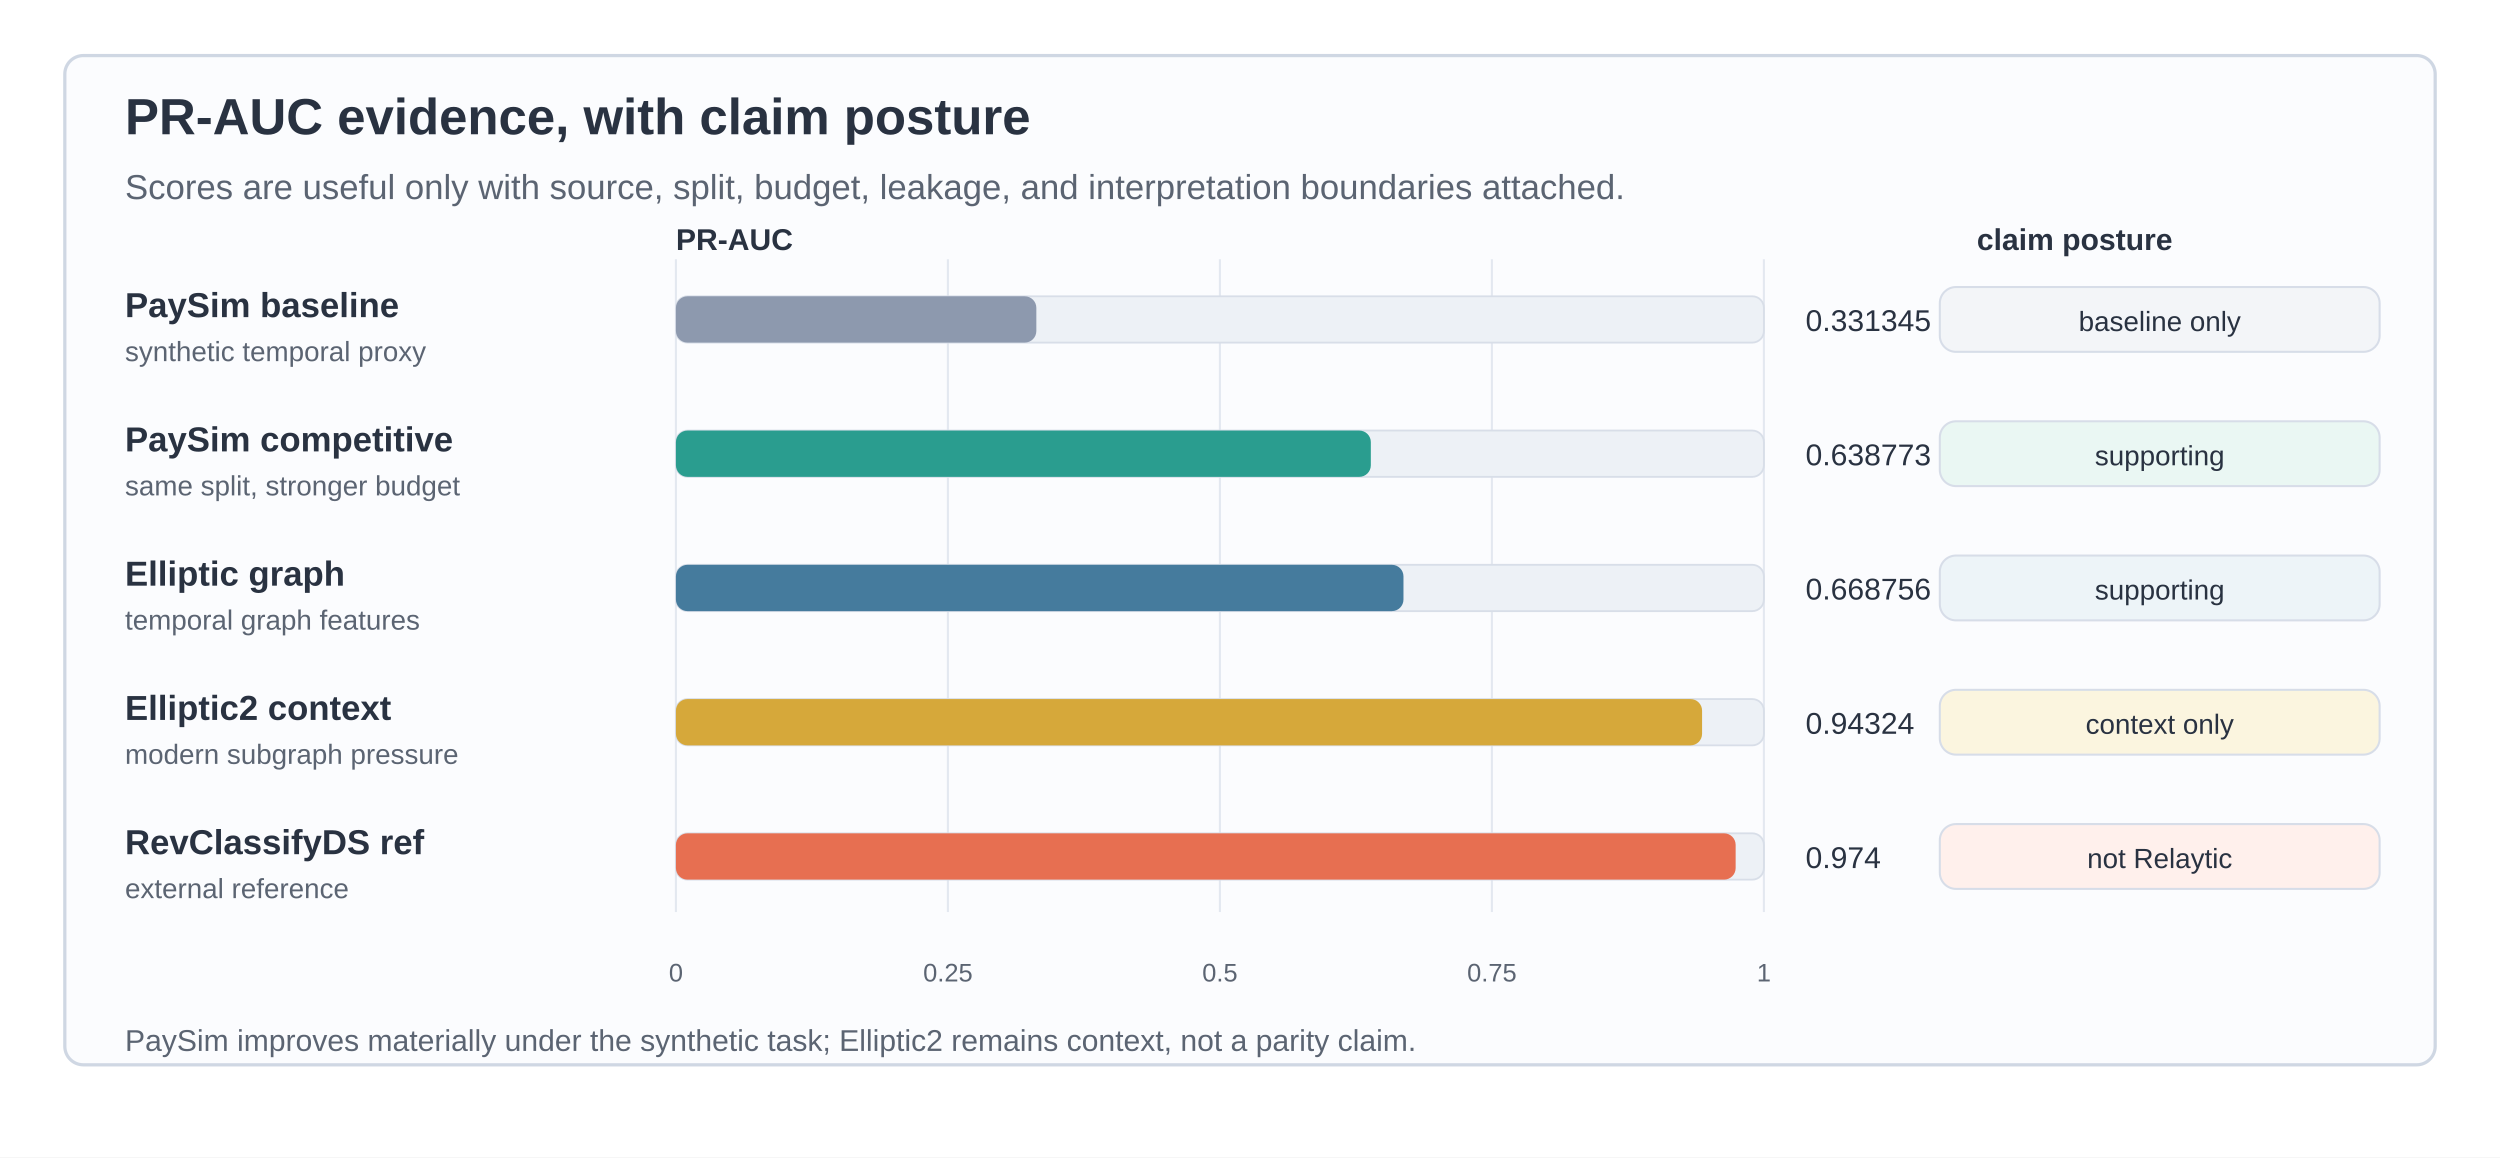
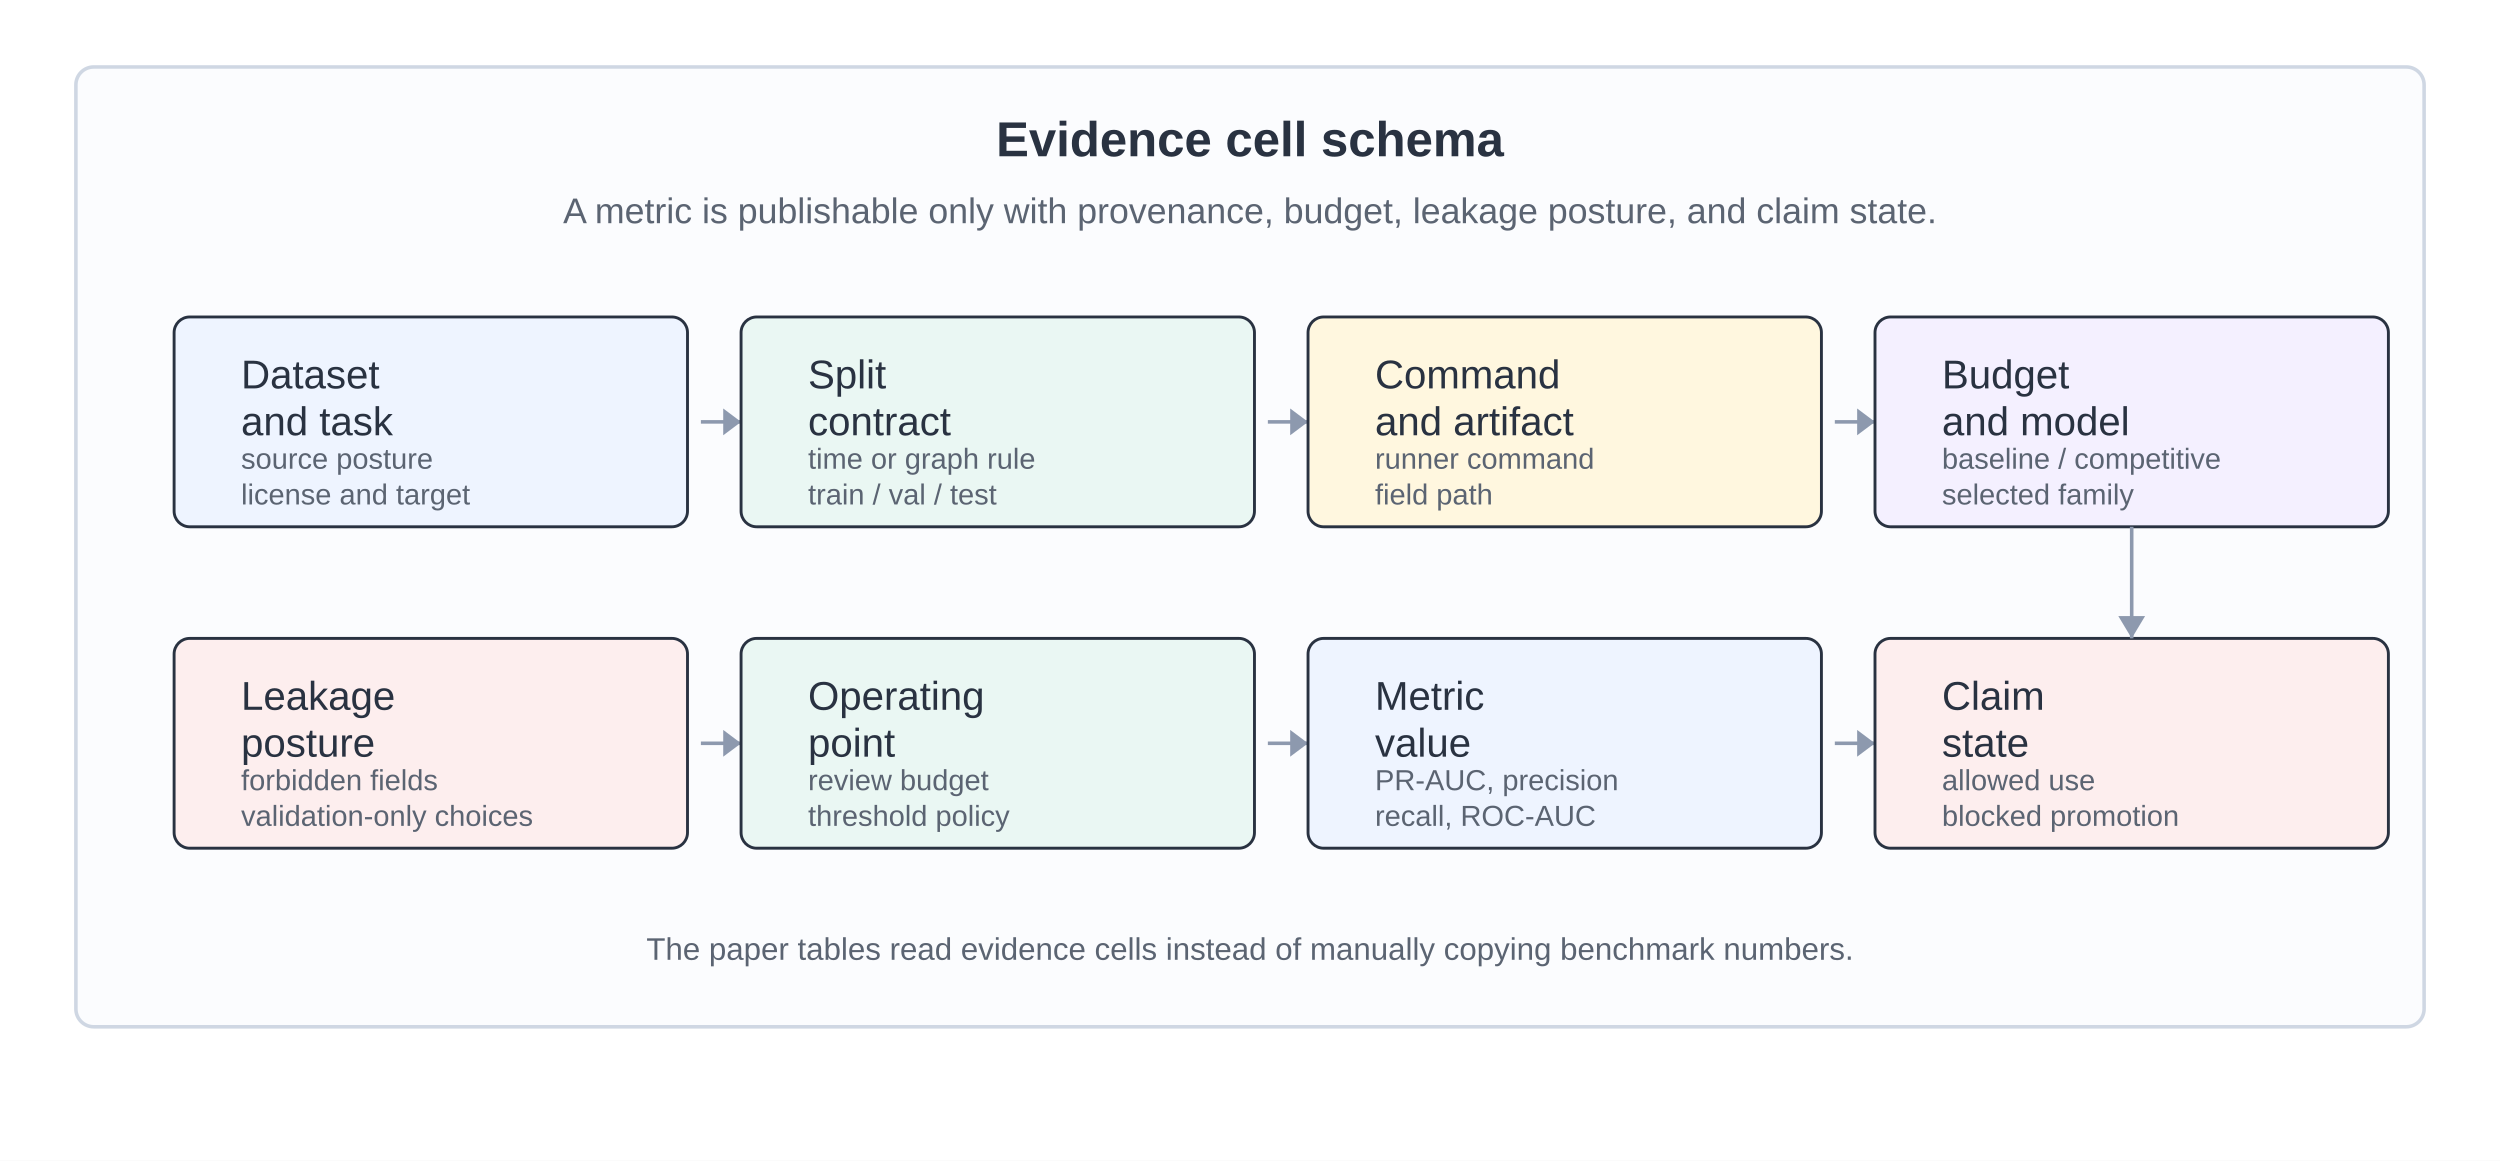
- <svg xmlns="http://www.w3.org/2000/svg" width="1080" height="500" viewBox="0 0 1080 500" role="img">
+ <svg xmlns="http://www.w3.org/2000/svg" width="1120" height="520" viewBox="0 0 1120 520" role="img">
  <style>text{font-family:Arial,Helvetica,sans-serif;letter-spacing:0}</style>
  <rect width="100%" height="100%" fill="#ffffff" />
-   <rect x="28" y="24" width="1024" height="436" rx="8" fill="#fbfcfe" stroke="#cfd7e3" stroke-width="1.4" />
-   <text x="54" y="58" font-size="22" font-weight="700" fill="#293241">PR-AUC evidence, with claim posture</text>
-   <text x="54" y="86" font-size="15" fill="#5b6472">Scores are useful only with source, split, budget, leakage, and interpretation boundaries attached.</text>
-   <text x="292" y="108" font-size="13" font-weight="700" fill="#293241">PR-AUC</text>
-   <text x="854" y="108" font-size="13" font-weight="700" fill="#293241">claim posture</text>
-   <line x1="292.0" y1="112" x2="292.0" y2="394" stroke="#e3e8f0" stroke-width="0.9" />
-   <text x="292.0" y="424" text-anchor="middle" font-size="11" fill="#5b6472">0</text>
-   <line x1="409.5" y1="112" x2="409.5" y2="394" stroke="#e3e8f0" stroke-width="0.9" />
-   <text x="409.5" y="424" text-anchor="middle" font-size="11" fill="#5b6472">0.25</text>
-   <line x1="527.0" y1="112" x2="527.0" y2="394" stroke="#e3e8f0" stroke-width="0.9" />
-   <text x="527.0" y="424" text-anchor="middle" font-size="11" fill="#5b6472">0.5</text>
-   <line x1="644.5" y1="112" x2="644.5" y2="394" stroke="#e3e8f0" stroke-width="0.9" />
-   <text x="644.5" y="424" text-anchor="middle" font-size="11" fill="#5b6472">0.75</text>
-   <line x1="762.0" y1="112" x2="762.0" y2="394" stroke="#e3e8f0" stroke-width="0.9" />
-   <text x="762.0" y="424" text-anchor="middle" font-size="11" fill="#5b6472">1</text>
-   <text x="54" y="137" font-size="15" font-weight="700" fill="#293241">PaySim baseline</text>
-   <text x="54" y="156" font-size="12" fill="#5b6472">synthetic temporal proxy</text>
-   <rect x="292" y="128" width="470" height="20" rx="5" fill="#edf1f6" stroke="#d8dee8" stroke-width="0.8" />
-   <rect x="292" y="128" width="155.7" height="20" rx="5" fill="#8d99ae" />
-   <text x="780" y="143" font-size="13" fill="#293241">0.331345</text>
-   <rect x="838" y="124" width="190" height="28" rx="7" fill="#f3f5f8" stroke="#d7dde8" stroke-width="0.9" />
-   <text x="933" y="143" text-anchor="middle" font-size="12" fill="#293241">baseline only</text>
-   <text x="54" y="195" font-size="15" font-weight="700" fill="#293241">PaySim competitive</text>
-   <text x="54" y="214" font-size="12" fill="#5b6472">same split, stronger budget</text>
-   <rect x="292" y="186" width="470" height="20" rx="5" fill="#edf1f6" stroke="#d8dee8" stroke-width="0.8" />
-   <rect x="292" y="186" width="300.2" height="20" rx="5" fill="#2a9d8f" />
-   <text x="780" y="201" font-size="13" fill="#293241">0.638773</text>
-   <rect x="838" y="182" width="190" height="28" rx="7" fill="#eaf7f3" stroke="#d7dde8" stroke-width="0.9" />
-   <text x="933" y="201" text-anchor="middle" font-size="12" fill="#293241">supporting</text>
-   <text x="54" y="253" font-size="15" font-weight="700" fill="#293241">Elliptic graph</text>
-   <text x="54" y="272" font-size="12" fill="#5b6472">temporal graph features</text>
-   <rect x="292" y="244" width="470" height="20" rx="5" fill="#edf1f6" stroke="#d8dee8" stroke-width="0.8" />
-   <rect x="292" y="244" width="314.3" height="20" rx="5" fill="#457b9d" />
-   <text x="780" y="259" font-size="13" fill="#293241">0.668756</text>
-   <rect x="838" y="240" width="190" height="28" rx="7" fill="#edf4f8" stroke="#d7dde8" stroke-width="0.9" />
-   <text x="933" y="259" text-anchor="middle" font-size="12" fill="#293241">supporting</text>
-   <text x="54" y="311" font-size="15" font-weight="700" fill="#293241">Elliptic2 context</text>
-   <text x="54" y="330" font-size="12" fill="#5b6472">modern subgraph pressure</text>
-   <rect x="292" y="302" width="470" height="20" rx="5" fill="#edf1f6" stroke="#d8dee8" stroke-width="0.8" />
-   <rect x="292" y="302" width="443.3" height="20" rx="5" fill="#d6a83a" />
-   <text x="780" y="317" font-size="13" fill="#293241">0.94324</text>
-   <rect x="838" y="298" width="190" height="28" rx="7" fill="#fbf5df" stroke="#d7dde8" stroke-width="0.9" />
-   <text x="933" y="317" text-anchor="middle" font-size="12" fill="#293241">context only</text>
-   <text x="54" y="369" font-size="15" font-weight="700" fill="#293241">RevClassifyDS ref</text>
-   <text x="54" y="388" font-size="12" fill="#5b6472">external reference</text>
-   <rect x="292" y="360" width="470" height="20" rx="5" fill="#edf1f6" stroke="#d8dee8" stroke-width="0.8" />
-   <rect x="292" y="360" width="457.8" height="20" rx="5" fill="#e76f51" />
-   <text x="780" y="375" font-size="13" fill="#293241">0.974</text>
-   <rect x="838" y="356" width="190" height="28" rx="7" fill="#fff0ec" stroke="#d7dde8" stroke-width="0.9" />
-   <text x="933" y="375" text-anchor="middle" font-size="12" fill="#293241">not Relaytic</text>
-   <text x="54" y="454" font-size="13" fill="#5b6472">PaySim improves materially under the synthetic task; Elliptic2 remains context, not a parity claim.</text>
+   <rect x="34" y="30" width="1052" height="430" rx="8" fill="#fbfcfe" stroke="#cfd7e3" stroke-width="1.6" />
+   <text x="560" y="70" text-anchor="middle" font-size="22" font-weight="700" fill="#293241">Evidence cell schema</text>
+   <text x="560" y="100" text-anchor="middle" font-size="16" fill="#5b6472">A metric is publishable only with provenance, budget, leakage posture, and claim state.</text>
+   <rect x="78" y="142" width="230" height="94" rx="7" fill="#eef4ff" stroke="#293241" stroke-width="1.3" />
+   <text x="108.0" y="174.0" text-anchor="start" font-size="18" fill="#293241">Dataset</text>
+   <text x="108.0" y="195.0" text-anchor="start" font-size="18" fill="#293241">and task</text>
+   <text x="108.0" y="210.0" text-anchor="start" font-size="13" fill="#5b6472">source posture</text>
+   <text x="108.0" y="226.0" text-anchor="start" font-size="13" fill="#5b6472">license and target</text>
+   <line x1="314" y1="189.0" x2="332" y2="189.0" stroke="#8d99ae" stroke-width="1.6" />
+   <polygon points="332,189.0 324,183.0 324,195.0" fill="#8d99ae" />
+   <rect x="332" y="142" width="230" height="94" rx="7" fill="#eaf7f3" stroke="#293241" stroke-width="1.3" />
+   <text x="362.0" y="174.0" text-anchor="start" font-size="18" fill="#293241">Split</text>
+   <text x="362.0" y="195.0" text-anchor="start" font-size="18" fill="#293241">contract</text>
+   <text x="362.0" y="210.0" text-anchor="start" font-size="13" fill="#5b6472">time or graph rule</text>
+   <text x="362.0" y="226.0" text-anchor="start" font-size="13" fill="#5b6472">train / val / test</text>
+   <line x1="568" y1="189.0" x2="586" y2="189.0" stroke="#8d99ae" stroke-width="1.6" />
+   <polygon points="586,189.0 578,183.0 578,195.0" fill="#8d99ae" />
+   <rect x="586" y="142" width="230" height="94" rx="7" fill="#fff7df" stroke="#293241" stroke-width="1.3" />
+   <text x="616.0" y="174.0" text-anchor="start" font-size="18" fill="#293241">Command</text>
+   <text x="616.0" y="195.0" text-anchor="start" font-size="18" fill="#293241">and artifact</text>
+   <text x="616.0" y="210.0" text-anchor="start" font-size="13" fill="#5b6472">runner command</text>
+   <text x="616.0" y="226.0" text-anchor="start" font-size="13" fill="#5b6472">field path</text>
+   <line x1="822" y1="189.0" x2="840" y2="189.0" stroke="#8d99ae" stroke-width="1.6" />
+   <polygon points="840,189.0 832,183.0 832,195.0" fill="#8d99ae" />
+   <rect x="840" y="142" width="230" height="94" rx="7" fill="#f4f0ff" stroke="#293241" stroke-width="1.3" />
+   <text x="870.0" y="174.0" text-anchor="start" font-size="18" fill="#293241">Budget</text>
+   <text x="870.0" y="195.0" text-anchor="start" font-size="18" fill="#293241">and model</text>
+   <text x="870.0" y="210.0" text-anchor="start" font-size="13" fill="#5b6472">baseline / competitive</text>
+   <text x="870.0" y="226.0" text-anchor="start" font-size="13" fill="#5b6472">selected family</text>
+   <rect x="78" y="286" width="230" height="94" rx="7" fill="#fdeeee" stroke="#293241" stroke-width="1.3" />
+   <text x="108.0" y="318.0" text-anchor="start" font-size="18" fill="#293241">Leakage</text>
+   <text x="108.0" y="339.0" text-anchor="start" font-size="18" fill="#293241">posture</text>
+   <text x="108.0" y="354.0" text-anchor="start" font-size="13" fill="#5b6472">forbidden fields</text>
+   <text x="108.0" y="370.0" text-anchor="start" font-size="13" fill="#5b6472">validation-only choices</text>
+   <line x1="314" y1="333.0" x2="332" y2="333.0" stroke="#8d99ae" stroke-width="1.6" />
+   <polygon points="332,333.0 324,327.0 324,339.0" fill="#8d99ae" />
+   <rect x="332" y="286" width="230" height="94" rx="7" fill="#eaf7f3" stroke="#293241" stroke-width="1.3" />
+   <text x="362.0" y="318.0" text-anchor="start" font-size="18" fill="#293241">Operating</text>
+   <text x="362.0" y="339.0" text-anchor="start" font-size="18" fill="#293241">point</text>
+   <text x="362.0" y="354.0" text-anchor="start" font-size="13" fill="#5b6472">review budget</text>
+   <text x="362.0" y="370.0" text-anchor="start" font-size="13" fill="#5b6472">threshold policy</text>
+   <line x1="568" y1="333.0" x2="586" y2="333.0" stroke="#8d99ae" stroke-width="1.6" />
+   <polygon points="586,333.0 578,327.0 578,339.0" fill="#8d99ae" />
+   <rect x="586" y="286" width="230" height="94" rx="7" fill="#eef4ff" stroke="#293241" stroke-width="1.3" />
+   <text x="616.0" y="318.0" text-anchor="start" font-size="18" fill="#293241">Metric</text>
+   <text x="616.0" y="339.0" text-anchor="start" font-size="18" fill="#293241">value</text>
+   <text x="616.0" y="354.0" text-anchor="start" font-size="13" fill="#5b6472">PR-AUC, precision</text>
+   <text x="616.0" y="370.0" text-anchor="start" font-size="13" fill="#5b6472">recall, ROC-AUC</text>
+   <line x1="822" y1="333.0" x2="840" y2="333.0" stroke="#8d99ae" stroke-width="1.6" />
+   <polygon points="840,333.0 832,327.0 832,339.0" fill="#8d99ae" />
+   <rect x="840" y="286" width="230" height="94" rx="7" fill="#fdeeee" stroke="#293241" stroke-width="1.3" />
+   <text x="870.0" y="318.0" text-anchor="start" font-size="18" fill="#293241">Claim</text>
+   <text x="870.0" y="339.0" text-anchor="start" font-size="18" fill="#293241">state</text>
+   <text x="870.0" y="354.0" text-anchor="start" font-size="13" fill="#5b6472">allowed use</text>
+   <text x="870.0" y="370.0" text-anchor="start" font-size="13" fill="#5b6472">blocked promotion</text>
+   <line x1="955" y1="236" x2="955" y2="286" stroke="#8d99ae" stroke-width="1.6" />
+   <polygon points="955,286 949,276 961,276" fill="#8d99ae" />
+   <text x="560" y="430" text-anchor="middle" font-size="14" fill="#5b6472">The paper tables read evidence cells instead of manually copying benchmark numbers.</text>
</svg>
